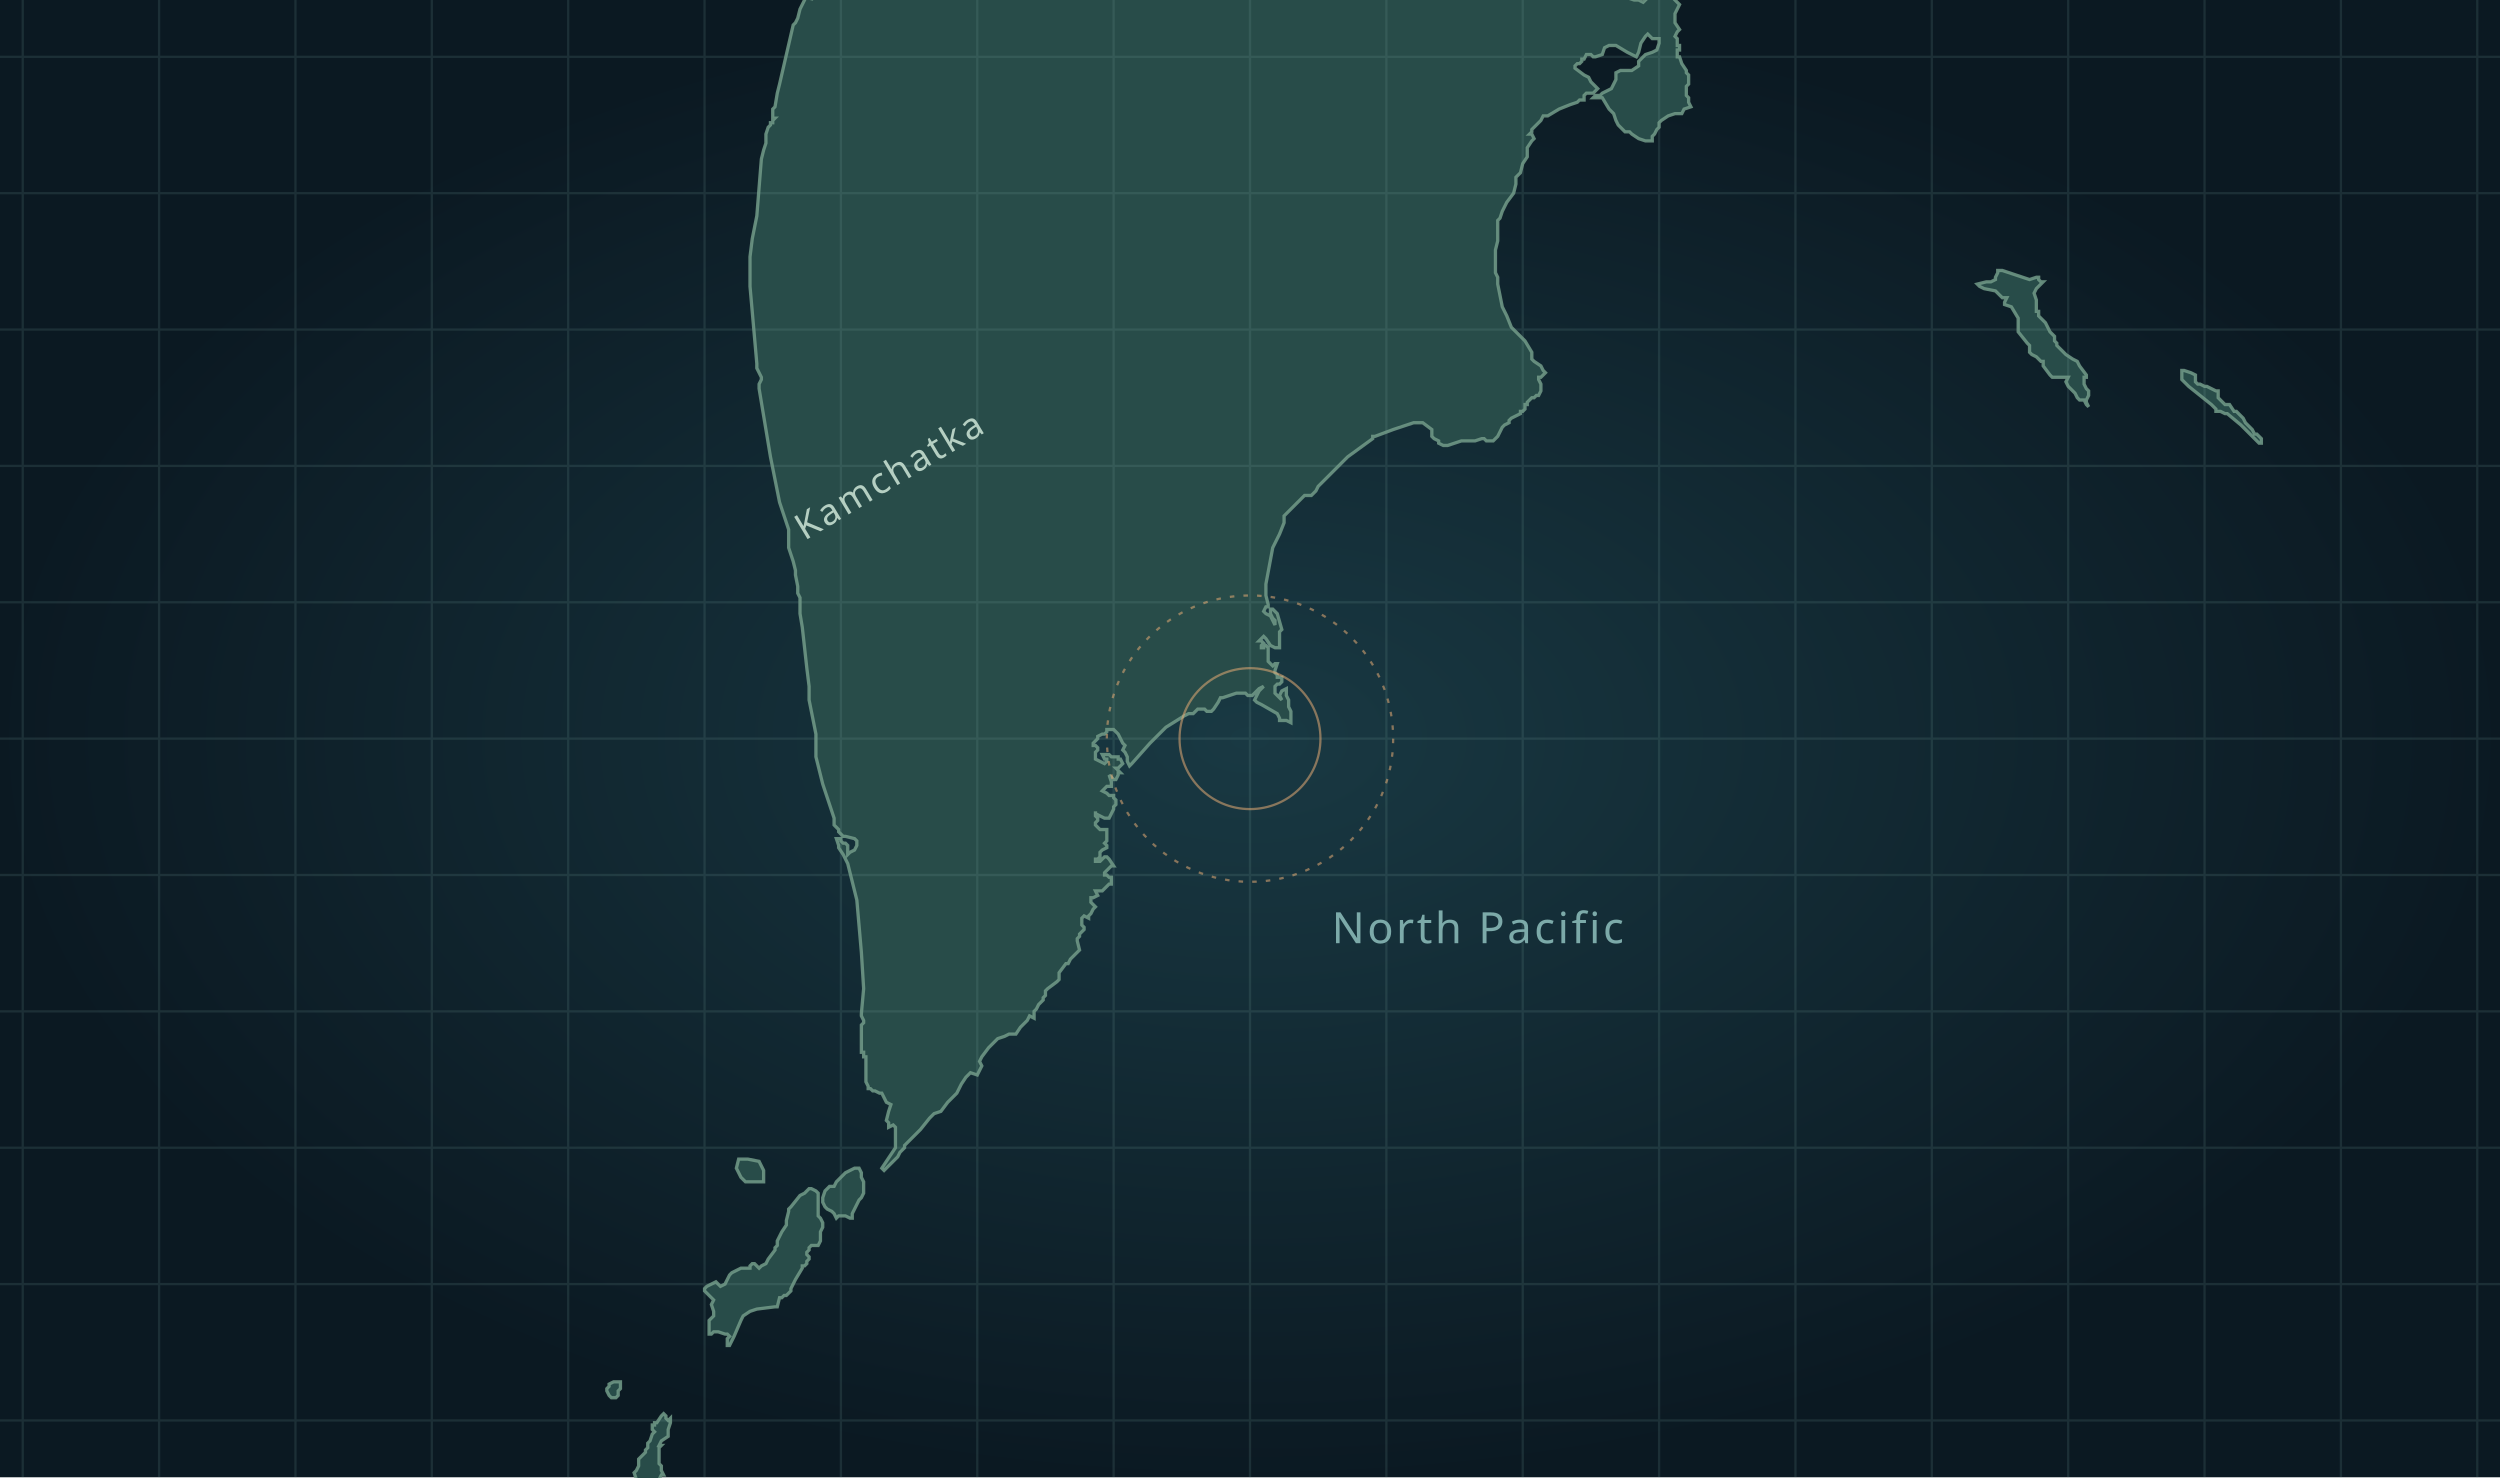
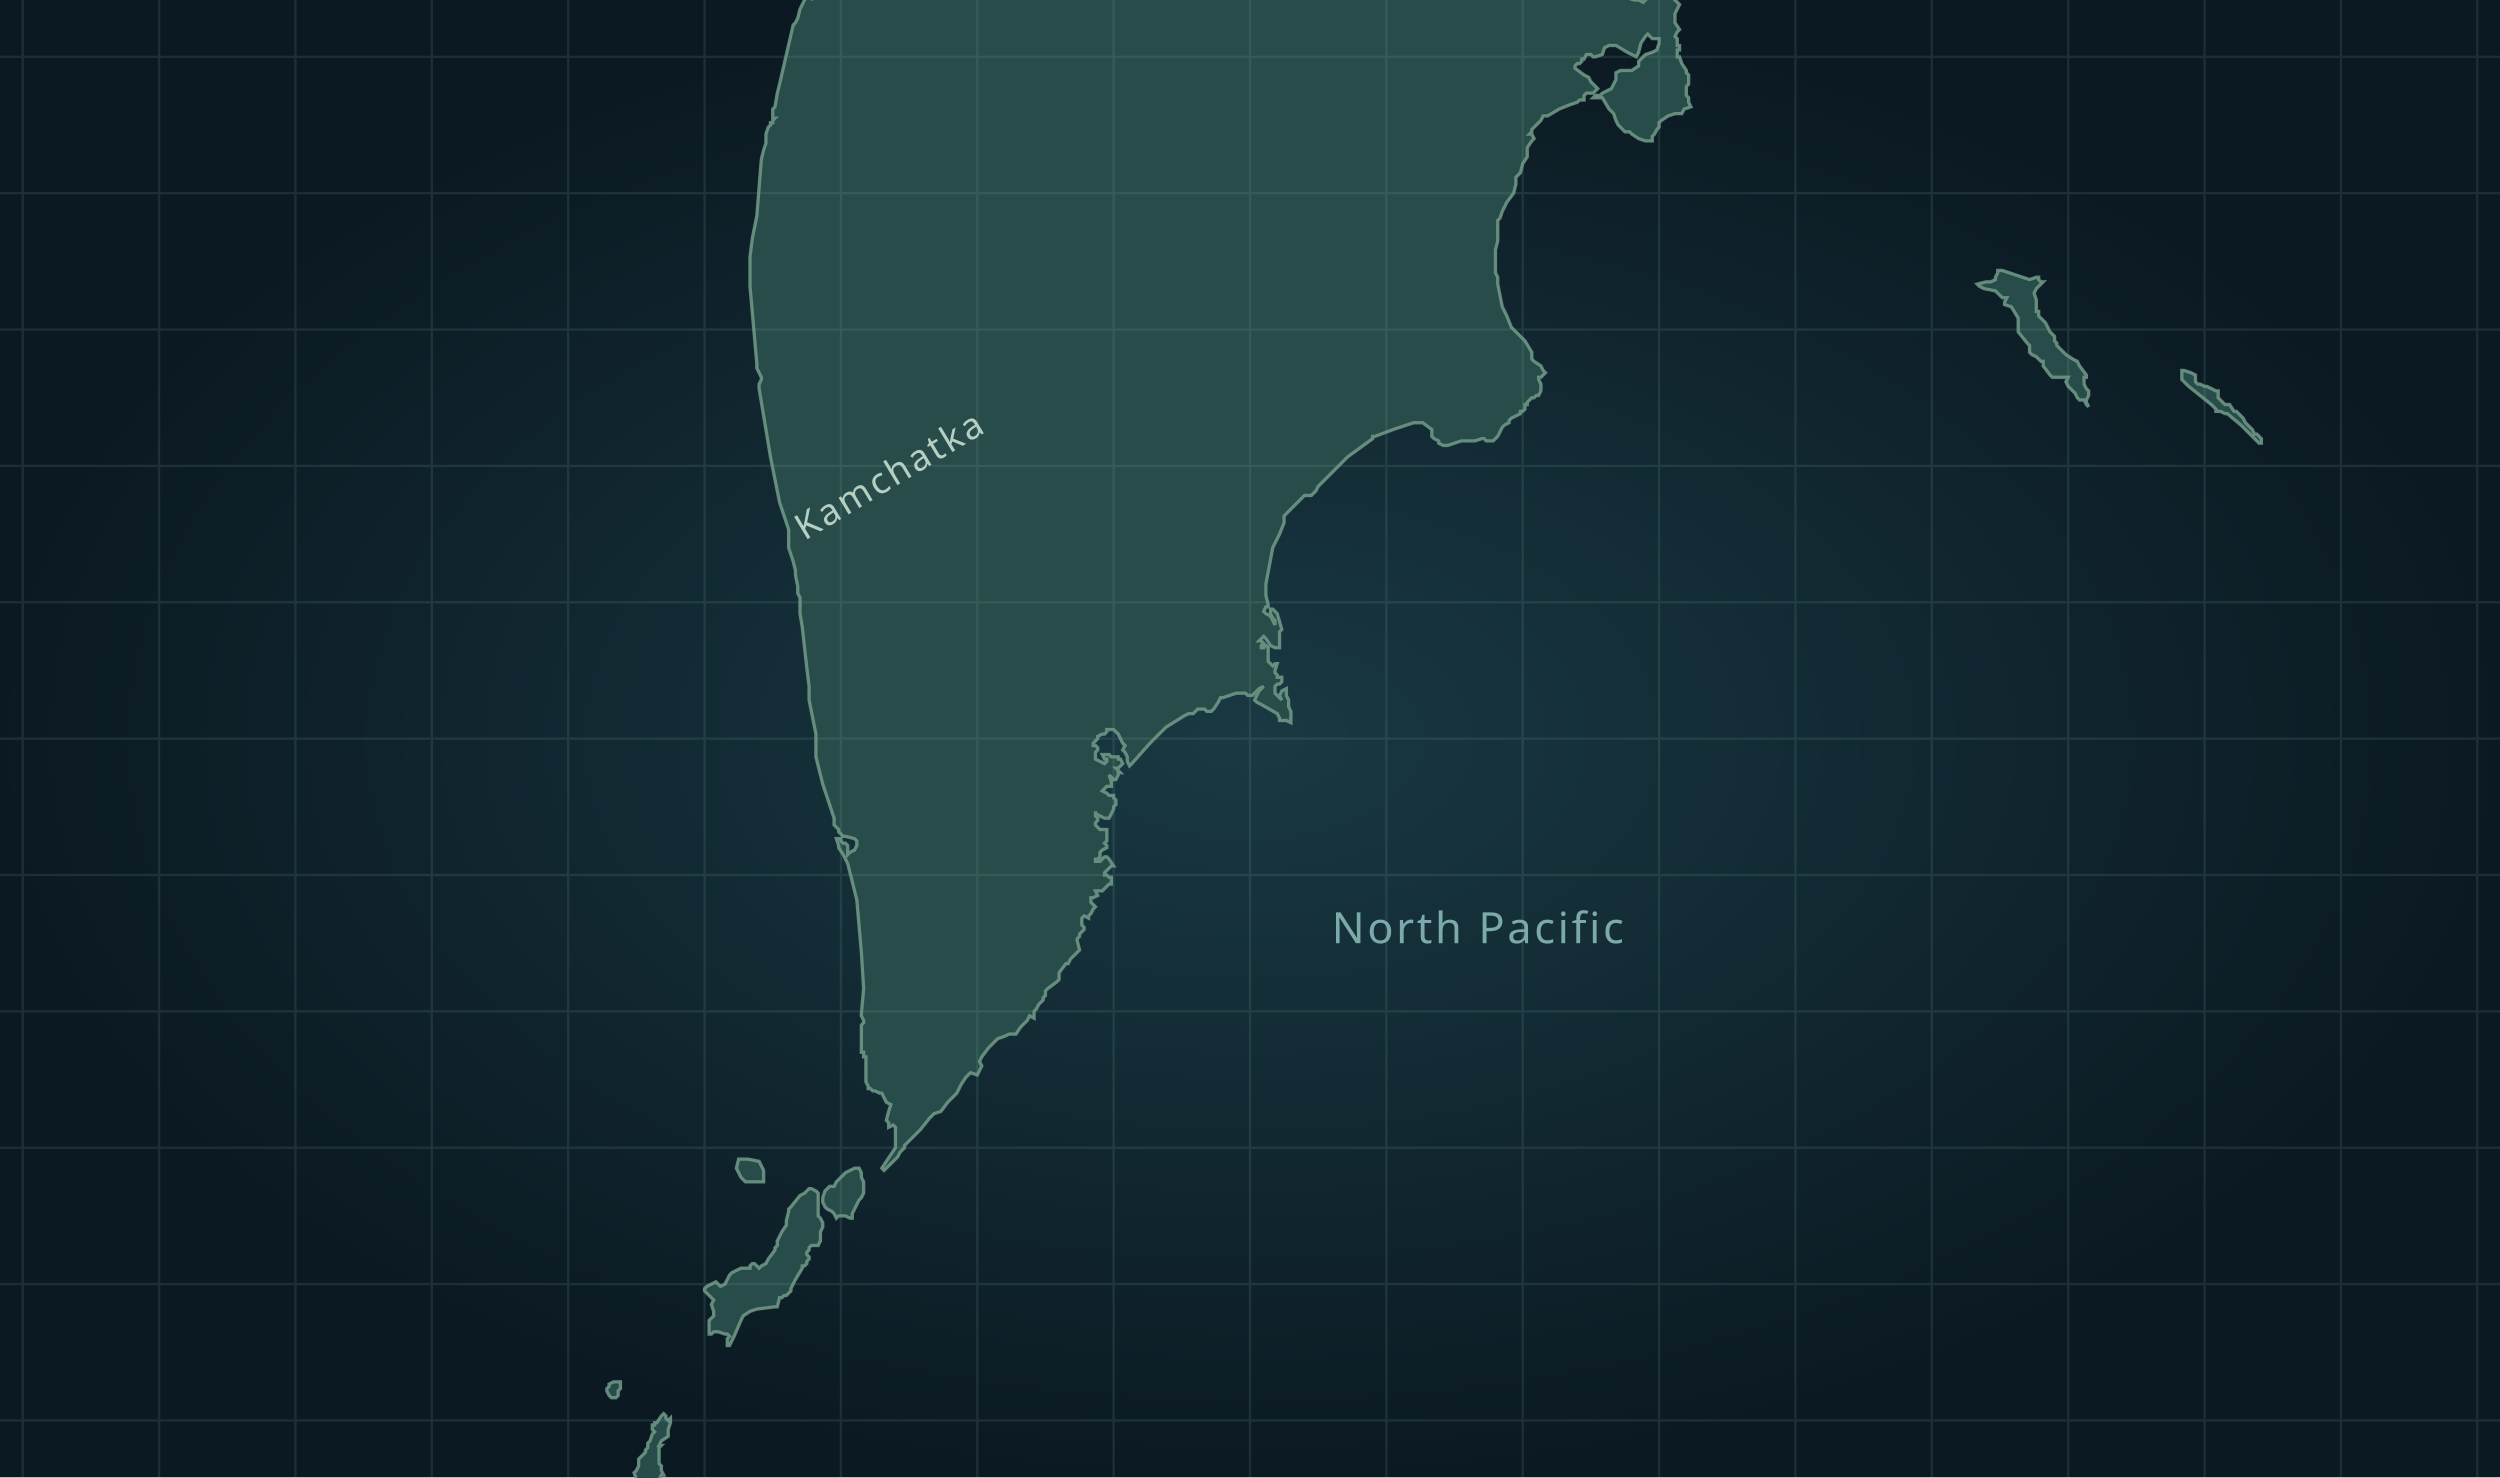
<svg xmlns="http://www.w3.org/2000/svg" viewBox="0 0 1100 650">
  <defs>
    <radialGradient id="ocean">
      <stop stop-color="#193943" />
      <stop offset="1" stop-color="#0b1922" />
    </radialGradient>
  </defs>
  <path fill="url(#ocean)" d="M0 0h1100v650H0z" />
  <path fill="#284c49" fill-rule="evenodd" d="M730,-69 730,-69 728,-66 722,-64 719,-62 715,-59 714,-56 713,-54 713,-48 713,-42 713,-38 715,-34 717,-30 716,-27 715,-23 714,-20 713,-19 713,-13 713,-10 713,-5 716,-1 719,0 720,0 721,0 723,1 725,-1 727,-2 728,-3 731,-1 734,-2 736,-3 737,-2 736,-1 737,0 738,1 739,2 738,4 737,6 737,8 737,10 739,13 738,14 737,16 738,17 738,20 739,20 739,21 739,22 738,22 738,23 738,24 738,25 739,25 740,28 742,31 742,32 743,33 743,34 743,37 742,38 742,42 743,43 743,45 744,47 741,48 740,50 737,50 734,51 731,53 731,53 730,54 730,55 730,56 729,57 729,57 728,59 727,60 727,62 724,62 721,61 718,59 717,58 715,58 712,55 711,53 710,50 708,48 705,43 702,43 701,43 702,42 704,42 705,41 707,40 709,39 710,37 711,35 711,33 711,32 713,31 718,31 721,29 721,27 724,24 727,23 729,22 730,19 730,17 727,17 725,15 724,16 722,19 721,23 720,25 716,23 711,20 708,20 706,21 705,24 702,25 701,25 700,24 699,24 698,24 698,24 697,26 696,26 696,27 695,28 695,28 694,28 693,29 693,30 697,33 699,34 700,36 701,37 703,39 702,40 701,41 699,41 699,41 698,41 697,42 697,44 695,44 694,45 691,46 686,48 681,51 680,51 679,51 678,53 676,55 674,57 674,58 673,59 674,59 675,61 674,62 672,65 672,69 670,72 669,76 667,78 667,81 666,85 663,89 661,93 660,96 659,97 659,102 659,106 658,110 658,118 658,120 659,122 659,125 660,130 661,135 663,139 665,144 666,145 669,148 671,150 674,155 674,158 675,159 678,161 679,163 680,164 679,165 678,166 677,166 677,167 678,169 678,171 678,172 677,174 676,174 675,175 674,175 673,176 672,177 672,178 671,178 671,180 670,181 669,181 669,182 667,183 665,184 664,185 664,186 662,187 661,188 659,192 658,193 657,194 656,194 655,194 654,194 653,193 652,193 649,194 643,194 637,196 635,196 633,195 633,194 631,193 630,192 630,191 630,189 630,189 626,186 622,186 613,189 605,192 604,192 604,193 593,201 591,203 588,206 583,211 580,214 579,216 578,217 577,218 574,218 572,220 568,224 565,227 565,230 563,235 561,239 560,241 557,257 557,262 558,266 558,267 557,267 556,269 557,270 559,271 560,273 561,275 561,273 560,272 559,270 559,268 560,268 562,270 564,277 563,278 563,283 563,285 561,285 559,284 557,281 556,280 556,280 555,281 555,281 554,282 555,282 556,283 555,284 555,285 556,285 556,284 557,284 558,285 558,286 558,288 558,289 558,290 558,291 559,292 559,292 560,293 561,292 562,292 561,295 561,296 562,297 562,298 563,298 564,298 564,300 563,301 562,301 561,302 561,303 561,305 564,308 563,306 564,304 566,303 566,304 566,306 567,308 567,309 567,309 567,310 567,311 568,313 568,315 568,317 568,318 566,317 566,317 565,317 565,317 564,317 563,317 563,317 563,316 563,316 562,314 555,310 553,309 552,308 553,306 554,304 555,303 556,302 554,303 553,304 551,306 550,306 549,306 548,305 546,305 544,305 538,307 537,307 536,309 534,312 533,313 531,313 530,312 528,312 527,312 525,314 524,314 523,314 521,315 513,320 506,327 498,336 497,337 496,335 496,333 495,331 494,330 495,328 494,327 492,323 491,322 490,321 489,321 488,321 487,321 487,322 486,323 485,323 483,324 483,325 482,326 481,327 481,328 482,328 483,329 483,330 482,331 482,332 482,334 484,335 486,336 487,335 487,334 486,334 485,332 486,332 488,332 489,333 490,333 492,333 492,334 493,334 494,336 493,337 493,337 492,338 491,338 492,339 493,340 492,340 492,341 491,343 490,343 489,342 488,341 489,344 489,345 489,346 487,346 486,347 485,348 487,349 488,350 490,350 490,351 491,352 491,352 491,353 491,354 490,355 490,355 490,356 489,358 488,360 487,360 486,360 484,359 482,358 482,357 482,358 482,359 483,360 483,361 482,362 482,363 484,365 485,365 487,365 487,366 487,367 487,368 487,369 487,370 487,370 486,371 487,372 487,372 487,373 485,374 484,375 484,375 484,377 484,377 483,378 482,378 482,379 483,379 484,379 485,378 486,377 487,377 488,378 490,381 489,381 487,383 486,384 486,385 487,385 488,386 489,386 489,387 489,388 489,389 488,389 488,389 486,391 485,392 482,392 483,394 481,395 480,395 480,397 481,398 481,398 482,399 481,400 480,402 480,402 479,403 479,404 477,403 477,403 476,404 476,405 476,407 476,407 477,408 477,409 477,409 475,411 475,411 475,412 474,413 474,414 475,418 473,420 473,420 471,422 470,424 469,424 466,428 466,430 466,431 465,432 461,435 460,436 460,438 459,439 459,440 458,441 457,442 456,444 455,445 455,446 455,447 455,448 453,447 452,449 450,451 449,452 447,455 444,455 442,456 439,457 435,461 432,465 431,467 432,469 431,471 430,473 427,472 425,474 423,477 422,479 421,481 420,482 417,485 414,489 411,490 409,492 405,497 402,500 400,502 398,504 398,505 397,506 396,507 395,509 393,511 391,513 389,515 388,514 390,511 394,505 394,502 394,500 394,498 394,496 393,495 391,496 391,494 390,493 391,489 392,486 390,485 388,481 387,481 385,480 384,480 383,479 382,479 382,478 381,476 381,474 381,467 381,466 381,465 380,465 380,464 380,463 379,463 379,463 379,463 379,463 379,462 379,462 379,460 379,458 379,454 379,453 379,451 380,450 380,449 379,447 379,446 380,435 379,419 377,396 373,380 372,378 371,376 369,373 369,372 368,369 369,369 369,369 370,369 370,370 371,371 372,371 372,371 372,371 372,371 373,372 373,373 373,374 373,376 374,375 376,374 377,372 377,370 376,369 372,368 371,368 369,366 369,365 367,363 367,360 366,357 362,345 359,333 359,323 356,308 356,302 355,294 353,276 352,270 352,269 352,263 351,261 351,258 350,253 350,251 349,247 347,241 347,239 347,237 347,233 343,221 339,201 334,171 334,169 335,167 335,166 333,162 333,160 330,126 330,119 330,113 331,105 332,100 333,95 335,70 336,66 337,63 337,62 337,60 337,59 337,59 338,56 339,55 339,54 340,54 340,53 341,52 340,52 340,50 340,48 341,47 342,41 343,37 349,11 350,10 351,8 352,4 354,0 356,-5 360,-10 362,-12 363,-12 362,-11 358,-5 357,-3 357,0 358,-2 360,-6 361,-7 364,-9 364,-10 365,-11 364,-12 364,-13 366,-14 368,-14 370,-15 374,-18 376,-19 378,-21 378,-22 380,-25 382,-27 382,-30 382,-33 383,-35 384,-35 385,-34 385,-33 387,-33 388,-32 389,-30 389,-29 390,-30 391,-33 391,-33 392,-35 392,-35 393,-37 394,-38 397,-44 400,-49 402,-55 405,-60 406,-63 406,-66 406,-69ZM277,666 278,667 279,668 279,670 278,671 277,671 275,672 274,672 273,672 272,670 271,667 271,666 271,665 271,665 272,664 274,665 276,665 277,666ZM271,608 273,608 273,611 272,612 272,614 271,615 269,615 268,614 267,612 267,611 268,610 268,609 270,608 271,608ZM259,687 260,689 259,691 258,693 257,694 252,698 251,700 250,701 251,702 250,703 249,703 248,703 247,703 246,703 246,703 246,701 247,699 251,697 252,696 253,694 253,693 253,692 253,691 253,690 254,688 255,687 257,686 259,687ZM378,514 379,516 379,518 380,520 380,521 380,523 380,524 380,525 379,527 378,528 377,530 376,532 375,534 375,536 374,536 372,535 370,535 369,535 368,536 367,534 366,533 364,532 363,531 362,529 362,527 363,524 364,523 365,522 367,522 368,520 371,517 372,516 374,515 376,514 378,514ZM330,520 328,520 326,518 325,516 324,514 325,510 329,510 334,511 336,515 336,520 335,520 332,520 330,520ZM992,191 993,191 995,193 995,194 995,195 995,195 994,195 992,193 989,190 986,187 980,182 979,182 977,181 976,181 975,181 975,180 973,178 963,170 960,167 960,163 961,163 964,164 966,165 966,167 966,168 967,169 968,169 970,170 971,170 973,171 975,172 976,172 976,175 977,176 978,177 979,178 980,178 981,178 983,181 984,181 985,182 985,182 986,183 987,184 988,186 991,189 992,191ZM292,622 293,623 293,624 294,625 295,624 295,626 294,629 294,630 294,632 291,634 290,636 291,636 290,637 290,639 290,641 290,643 290,644 291,645 291,646 291,646 291,646 291,647 292,649 291,649 290,651 290,651 290,652 290,652 290,653 289,654 289,654 288,654 287,654 287,654 286,655 286,656 286,656 284,656 283,656 280,654 279,654 279,653 279,653 279,652 280,651 279,648 280,647 281,645 281,642 282,641 284,639 284,638 285,637 285,635 286,634 287,631 288,630 288,630 287,629 287,628 287,627 288,627 288,626 289,626 291,623 292,622ZM247,683 247,683 248,684 248,685 247,685 246,686 245,686 244,686 243,686 243,686 242,685 242,683 242,682 243,681 244,681 247,683ZM360,535 361,536 362,538 362,539 362,540 361,542 361,543 361,545 361,546 361,546 360,548 359,548 359,548 358,548 358,548 357,548 356,549 356,549 356,550 355,551 355,552 356,553 356,554 355,555 355,556 354,557 353,557 353,558 350,563 348,567 348,568 347,569 346,570 345,570 344,571 343,571 342,575 341,575 333,576 330,577 327,579 326,581 323,588 322,590 321,592 320,592 320,589 321,588 320,587 319,587 316,586 314,586 313,587 312,587 312,586 312,584 312,583 312,582 312,581 313,580 314,579 314,578 314,577 313,574 313,574 314,572 313,571 311,569 310,568 310,567 311,566 313,565 315,564 317,566 319,565 321,561 322,560 324,559 326,558 329,558 329,558 330,558 330,557 331,556 332,556 333,557 334,558 335,557 337,556 338,554 341,550 341,549 342,548 342,546 342,546 344,542 346,539 346,537 347,533 347,532 348,531 352,526 354,525 356,523 357,523 359,524 360,525 360,527 360,531 360,532 360,533 360,534 360,535ZM919,172 919,174 918,176 918,177 919,179 918,178 917,176 916,176 915,176 914,175 913,173 910,170 909,168 910,166 908,166 907,166 904,166 903,166 902,165 899,161 899,160 899,159 898,159 897,158 896,157 894,156 894,156 893,155 893,153 893,152 892,151 888,146 888,145 888,144 888,142 888,140 885,135 882,134 882,133 883,131 881,131 878,128 873,127 871,126 870,125 874,124 876,124 878,123 878,122 879,120 879,119 880,119 881,119 893,123 896,122 897,122 897,123 897,123 898,124 899,124 896,127 895,129 896,132 896,135 896,137 897,137 897,139 898,140 900,142 900,142 902,146 903,147 903,147 904,148 904,150 905,151 905,152 907,154 909,156 912,158 914,159 914,159 915,161 918,165 918,166 917,166 917,167 917,169 918,171 919,172Z" />
  <path d="M10 0V650M70 0V650M130 0V650M190 0V650M250 0V650M310 0V650M370 0V650M430 0V650M490 0V650M550 0V650M610 0V650M670 0V650M730 0V650M790 0V650M850 0V650M910 0V650M970 0V650M1030 0V650M1090 0V650M0 25H1100M0 85H1100M0 145H1100M0 205H1100M0 265H1100M0 325H1100M0 385H1100M0 445H1100M0 505H1100M0 565H1100M0 625H1100" fill="none" stroke="#7ba3a0" stroke-opacity=".16" />
  <path d="M730,-69 730,-69 728,-66 722,-64 719,-62 715,-59 714,-56 713,-54 713,-48 713,-42 713,-38 715,-34 717,-30 716,-27 715,-23 714,-20 713,-19 713,-13 713,-10 713,-5 716,-1 719,0 720,0 721,0 723,1 725,-1 727,-2 728,-3 731,-1 734,-2 736,-3 737,-2 736,-1 737,0 738,1 739,2 738,4 737,6 737,8 737,10 739,13 738,14 737,16 738,17 738,20 739,20 739,21 739,22 738,22 738,23 738,24 738,25 739,25 740,28 742,31 742,32 743,33 743,34 743,37 742,38 742,42 743,43 743,45 744,47 741,48 740,50 737,50 734,51 731,53 731,53 730,54 730,55 730,56 729,57 729,57 728,59 727,60 727,62 724,62 721,61 718,59 717,58 715,58 712,55 711,53 710,50 708,48 705,43 702,43 701,43 702,42 704,42 705,41 707,40 709,39 710,37 711,35 711,33 711,32 713,31 718,31 721,29 721,27 724,24 727,23 729,22 730,19 730,17 727,17 725,15 724,16 722,19 721,23 720,25 716,23 711,20 708,20 706,21 705,24 702,25 701,25 700,24 699,24 698,24 698,24 697,26 696,26 696,27 695,28 695,28 694,28 693,29 693,30 697,33 699,34 700,36 701,37 703,39 702,40 701,41 699,41 699,41 698,41 697,42 697,44 695,44 694,45 691,46 686,48 681,51 680,51 679,51 678,53 676,55 674,57 674,58 673,59 674,59 675,61 674,62 672,65 672,69 670,72 669,76 667,78 667,81 666,85 663,89 661,93 660,96 659,97 659,102 659,106 658,110 658,118 658,120 659,122 659,125 660,130 661,135 663,139 665,144 666,145 669,148 671,150 674,155 674,158 675,159 678,161 679,163 680,164 679,165 678,166 677,166 677,167 678,169 678,171 678,172 677,174 676,174 675,175 674,175 673,176 672,177 672,178 671,178 671,180 670,181 669,181 669,182 667,183 665,184 664,185 664,186 662,187 661,188 659,192 658,193 657,194 656,194 655,194 654,194 653,193 652,193 649,194 643,194 637,196 635,196 633,195 633,194 631,193 630,192 630,191 630,189 630,189 626,186 622,186 613,189 605,192 604,192 604,193 593,201 591,203 588,206 583,211 580,214 579,216 578,217 577,218 574,218 572,220 568,224 565,227 565,230 563,235 561,239 560,241 557,257 557,262 558,266 558,267 557,267 556,269 557,270 559,271 560,273 561,275 561,273 560,272 559,270 559,268 560,268 562,270 564,277 563,278 563,283 563,285 561,285 559,284 557,281 556,280 556,280 555,281 555,281 554,282 555,282 556,283 555,284 555,285 556,285 556,284 557,284 558,285 558,286 558,288 558,289 558,290 558,291 559,292 559,292 560,293 561,292 562,292 561,295 561,296 562,297 562,298 563,298 564,298 564,300 563,301 562,301 561,302 561,303 561,305 564,308 563,306 564,304 566,303 566,304 566,306 567,308 567,309 567,309 567,310 567,311 568,313 568,315 568,317 568,318 566,317 566,317 565,317 565,317 564,317 563,317 563,317 563,316 563,316 562,314 555,310 553,309 552,308 553,306 554,304 555,303 556,302 554,303 553,304 551,306 550,306 549,306 548,305 546,305 544,305 538,307 537,307 536,309 534,312 533,313 531,313 530,312 528,312 527,312 525,314 524,314 523,314 521,315 513,320 506,327 498,336 497,337 496,335 496,333 495,331 494,330 495,328 494,327 492,323 491,322 490,321 489,321 488,321 487,321 487,322 486,323 485,323 483,324 483,325 482,326 481,327 481,328 482,328 483,329 483,330 482,331 482,332 482,334 484,335 486,336 487,335 487,334 486,334 485,332 486,332 488,332 489,333 490,333 492,333 492,334 493,334 494,336 493,337 493,337 492,338 491,338 492,339 493,340 492,340 492,341 491,343 490,343 489,342 488,341 489,344 489,345 489,346 487,346 486,347 485,348 487,349 488,350 490,350 490,351 491,352 491,352 491,353 491,354 490,355 490,355 490,356 489,358 488,360 487,360 486,360 484,359 482,358 482,357 482,358 482,359 483,360 483,361 482,362 482,363 484,365 485,365 487,365 487,366 487,367 487,368 487,369 487,370 487,370 486,371 487,372 487,372 487,373 485,374 484,375 484,375 484,377 484,377 483,378 482,378 482,379 483,379 484,379 485,378 486,377 487,377 488,378 490,381 489,381 487,383 486,384 486,385 487,385 488,386 489,386 489,387 489,388 489,389 488,389 488,389 486,391 485,392 482,392 483,394 481,395 480,395 480,397 481,398 481,398 482,399 481,400 480,402 480,402 479,403 479,404 477,403 477,403 476,404 476,405 476,407 476,407 477,408 477,409 477,409 475,411 475,411 475,412 474,413 474,414 475,418 473,420 473,420 471,422 470,424 469,424 466,428 466,430 466,431 465,432 461,435 460,436 460,438 459,439 459,440 458,441 457,442 456,444 455,445 455,446 455,447 455,448 453,447 452,449 450,451 449,452 447,455 444,455 442,456 439,457 435,461 432,465 431,467 432,469 431,471 430,473 427,472 425,474 423,477 422,479 421,481 420,482 417,485 414,489 411,490 409,492 405,497 402,500 400,502 398,504 398,505 397,506 396,507 395,509 393,511 391,513 389,515 388,514 390,511 394,505 394,502 394,500 394,498 394,496 393,495 391,496 391,494 390,493 391,489 392,486 390,485 388,481 387,481 385,480 384,480 383,479 382,479 382,478 381,476 381,474 381,467 381,466 381,465 380,465 380,464 380,463 379,463 379,463 379,463 379,463 379,462 379,462 379,460 379,458 379,454 379,453 379,451 380,450 380,449 379,447 379,446 380,435 379,419 377,396 373,380 372,378 371,376 369,373 369,372 368,369 369,369 369,369 370,369 370,370 371,371 372,371 372,371 372,371 372,371 373,372 373,373 373,374 373,376 374,375 376,374 377,372 377,370 376,369 372,368 371,368 369,366 369,365 367,363 367,360 366,357 362,345 359,333 359,323 356,308 356,302 355,294 353,276 352,270 352,269 352,263 351,261 351,258 350,253 350,251 349,247 347,241 347,239 347,237 347,233 343,221 339,201 334,171 334,169 335,167 335,166 333,162 333,160 330,126 330,119 330,113 331,105 332,100 333,95 335,70 336,66 337,63 337,62 337,60 337,59 337,59 338,56 339,55 339,54 340,54 340,53 341,52 340,52 340,50 340,48 341,47 342,41 343,37 349,11 350,10 351,8 352,4 354,0 356,-5 360,-10 362,-12 363,-12 362,-11 358,-5 357,-3 357,0 358,-2 360,-6 361,-7 364,-9 364,-10 365,-11 364,-12 364,-13 366,-14 368,-14 370,-15 374,-18 376,-19 378,-21 378,-22 380,-25 382,-27 382,-30 382,-33 383,-35 384,-35 385,-34 385,-33 387,-33 388,-32 389,-30 389,-29 390,-30 391,-33 391,-33 392,-35 392,-35 393,-37 394,-38 397,-44 400,-49 402,-55 405,-60 406,-63 406,-66 406,-69ZM277,666 278,667 279,668 279,670 278,671 277,671 275,672 274,672 273,672 272,670 271,667 271,666 271,665 271,665 272,664 274,665 276,665 277,666ZM271,608 273,608 273,611 272,612 272,614 271,615 269,615 268,614 267,612 267,611 268,610 268,609 270,608 271,608ZM259,687 260,689 259,691 258,693 257,694 252,698 251,700 250,701 251,702 250,703 249,703 248,703 247,703 246,703 246,703 246,701 247,699 251,697 252,696 253,694 253,693 253,692 253,691 253,690 254,688 255,687 257,686 259,687ZM378,514 379,516 379,518 380,520 380,521 380,523 380,524 380,525 379,527 378,528 377,530 376,532 375,534 375,536 374,536 372,535 370,535 369,535 368,536 367,534 366,533 364,532 363,531 362,529 362,527 363,524 364,523 365,522 367,522 368,520 371,517 372,516 374,515 376,514 378,514ZM330,520 328,520 326,518 325,516 324,514 325,510 329,510 334,511 336,515 336,520 335,520 332,520 330,520ZM992,191 993,191 995,193 995,194 995,195 995,195 994,195 992,193 989,190 986,187 980,182 979,182 977,181 976,181 975,181 975,180 973,178 963,170 960,167 960,163 961,163 964,164 966,165 966,167 966,168 967,169 968,169 970,170 971,170 973,171 975,172 976,172 976,175 977,176 978,177 979,178 980,178 981,178 983,181 984,181 985,182 985,182 986,183 987,184 988,186 991,189 992,191ZM292,622 293,623 293,624 294,625 295,624 295,626 294,629 294,630 294,632 291,634 290,636 291,636 290,637 290,639 290,641 290,643 290,644 291,645 291,646 291,646 291,646 291,647 292,649 291,649 290,651 290,651 290,652 290,652 290,653 289,654 289,654 288,654 287,654 287,654 286,655 286,656 286,656 284,656 283,656 280,654 279,654 279,653 279,653 279,652 280,651 279,648 280,647 281,645 281,642 282,641 284,639 284,638 285,637 285,635 286,634 287,631 288,630 288,630 287,629 287,628 287,627 288,627 288,626 289,626 291,623 292,622ZM247,683 247,683 248,684 248,685 247,685 246,686 245,686 244,686 243,686 243,686 242,685 242,683 242,682 243,681 244,681 247,683ZM360,535 361,536 362,538 362,539 362,540 361,542 361,543 361,545 361,546 361,546 360,548 359,548 359,548 358,548 358,548 357,548 356,549 356,549 356,550 355,551 355,552 356,553 356,554 355,555 355,556 354,557 353,557 353,558 350,563 348,567 348,568 347,569 346,570 345,570 344,571 343,571 342,575 341,575 333,576 330,577 327,579 326,581 323,588 322,590 321,592 320,592 320,589 321,588 320,587 319,587 316,586 314,586 313,587 312,587 312,586 312,584 312,583 312,582 312,581 313,580 314,579 314,578 314,577 313,574 313,574 314,572 313,571 311,569 310,568 310,567 311,566 313,565 315,564 317,566 319,565 321,561 322,560 324,559 326,558 329,558 329,558 330,558 330,557 331,556 332,556 333,557 334,558 335,557 337,556 338,554 341,550 341,549 342,548 342,546 342,546 344,542 346,539 346,537 347,533 347,532 348,531 352,526 354,525 356,523 357,523 359,524 360,525 360,527 360,531 360,532 360,533 360,534 360,535ZM919,172 919,174 918,176 918,177 919,179 918,178 917,176 916,176 915,176 914,175 913,173 910,170 909,168 910,166 908,166 907,166 904,166 903,166 902,165 899,161 899,160 899,159 898,159 897,158 896,157 894,156 894,156 893,155 893,153 893,152 892,151 888,146 888,145 888,144 888,142 888,140 885,135 882,134 882,133 883,131 881,131 878,128 873,127 871,126 870,125 874,124 876,124 878,123 878,122 879,120 879,119 880,119 881,119 893,123 896,122 897,122 897,123 897,123 898,124 899,124 896,127 895,129 896,132 896,135 896,137 897,137 897,139 898,140 900,142 900,142 902,146 903,147 903,147 904,148 904,150 905,151 905,152 907,154 909,156 912,158 914,159 914,159 915,161 918,165 918,166 917,166 917,167 917,169 918,171 919,172Z" fill="none" stroke="#729b89" stroke-opacity=".85" stroke-width="1.45" />
  <g fill="#b5cfc2" font-family="system-ui,sans-serif" font-size="19" letter-spacing="1.2">
    <text x="354" y="238" font-size="16" transform="rotate(-31 354 238)">Kamchatka</text>
    <text x="586" y="415" fill="#7caaa9">North Pacific</text>
  </g>
-   <g fill="none" stroke="#e7ad75" stroke-opacity=".54">
-     <circle cx="550" cy="325" r="31" />
-     <circle cx="550" cy="325" r="63" stroke-dasharray="2 4" />
-   </g>
</svg>
